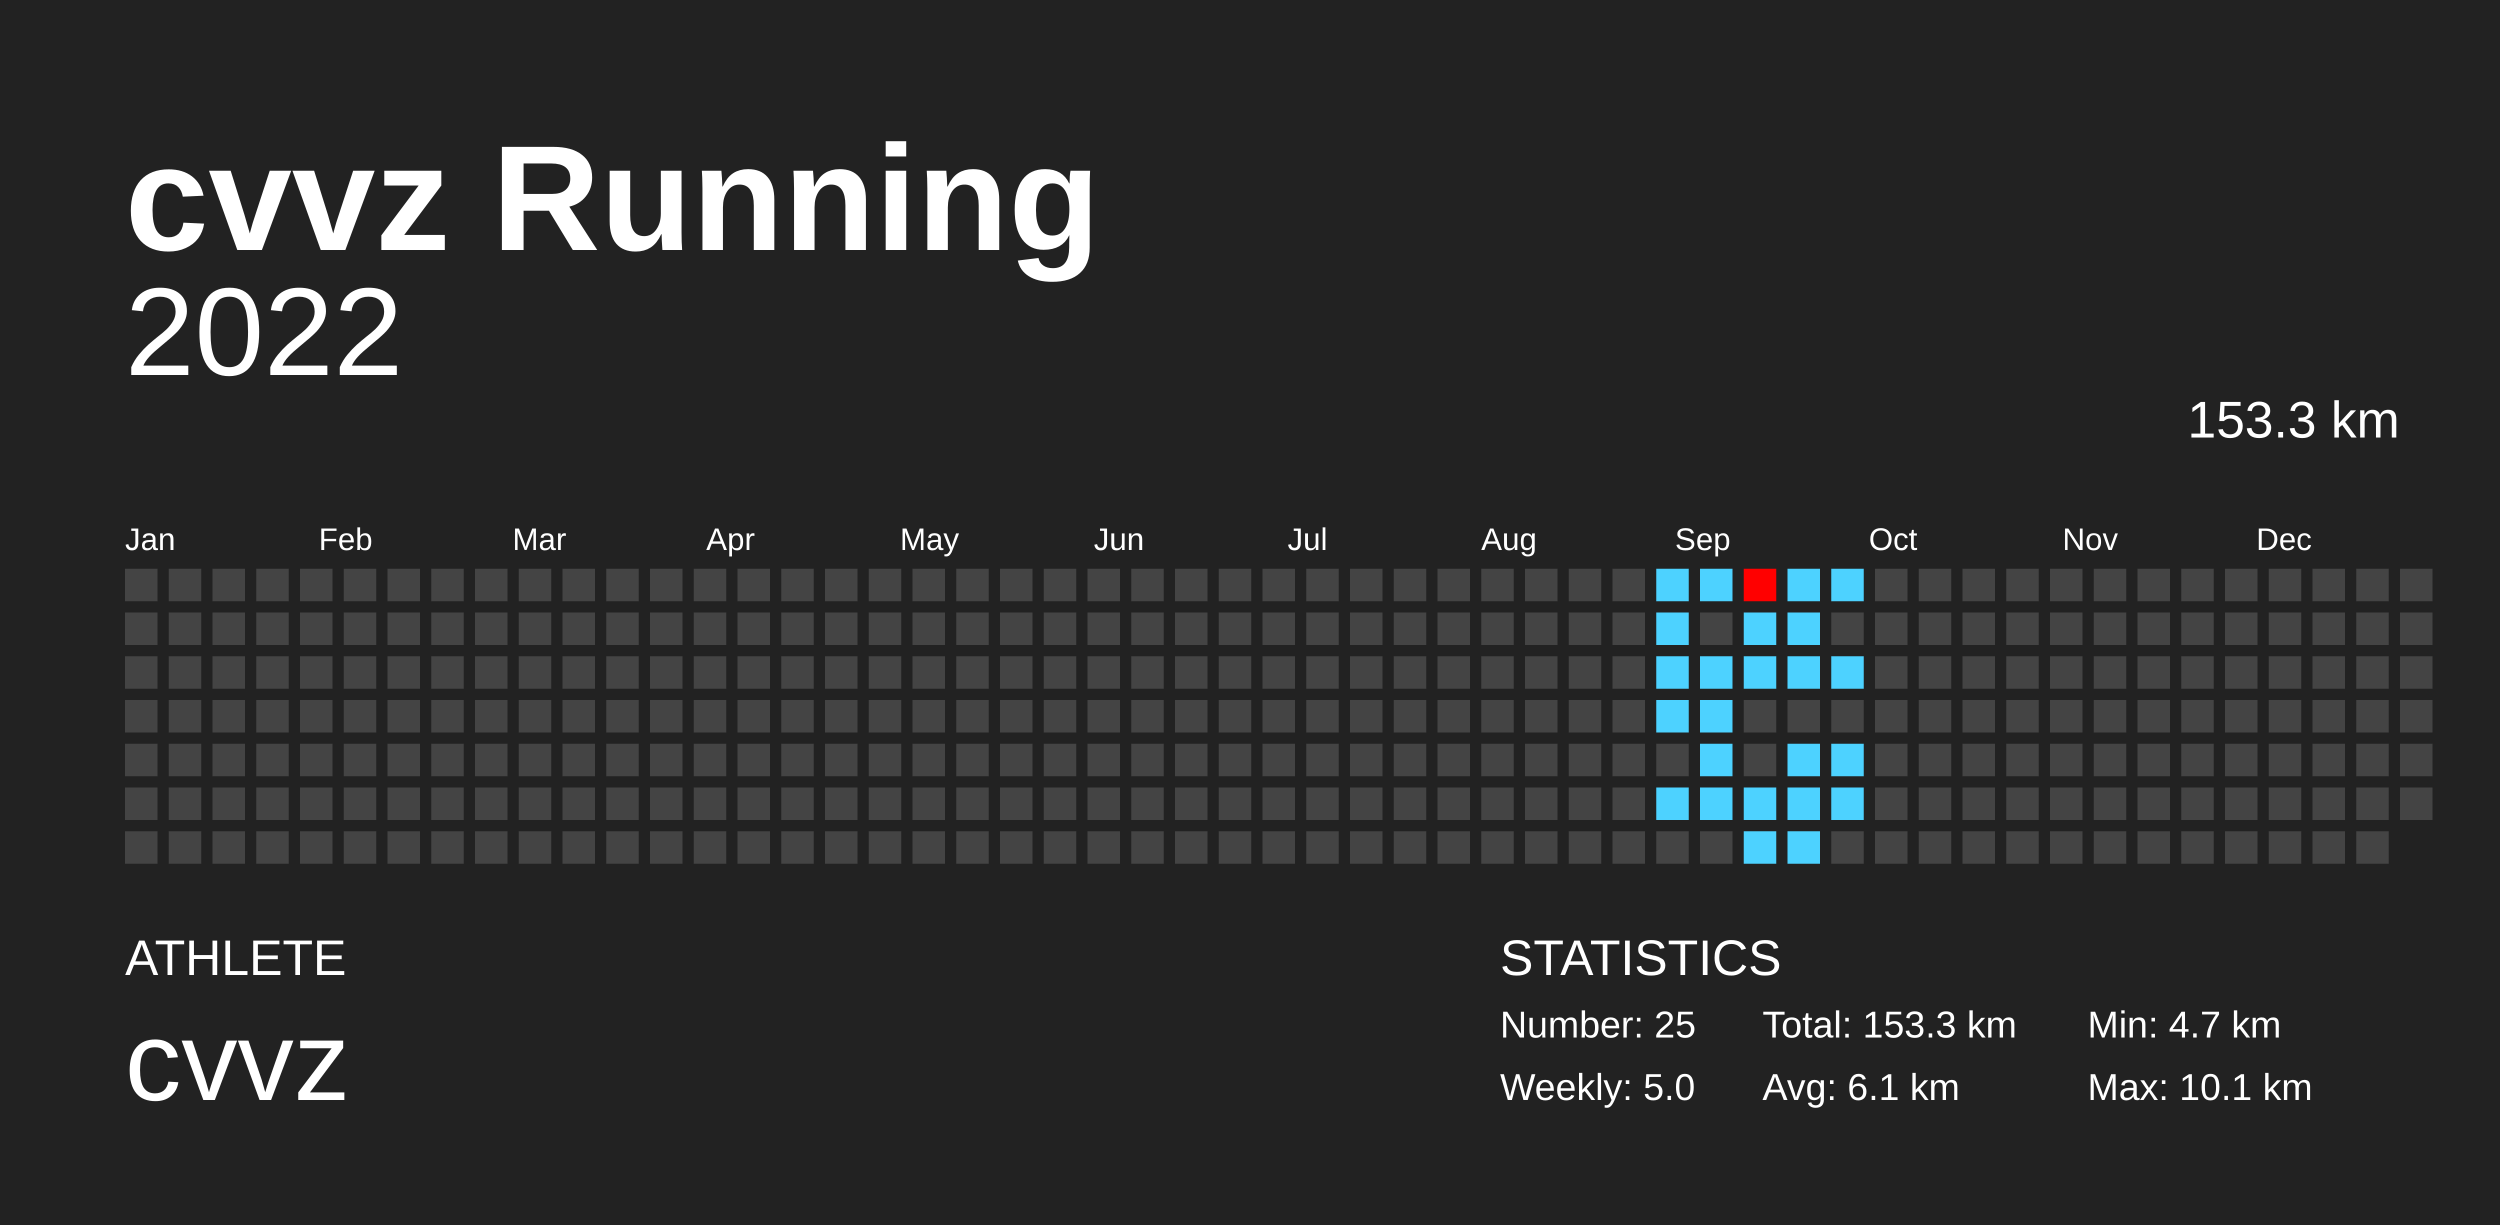
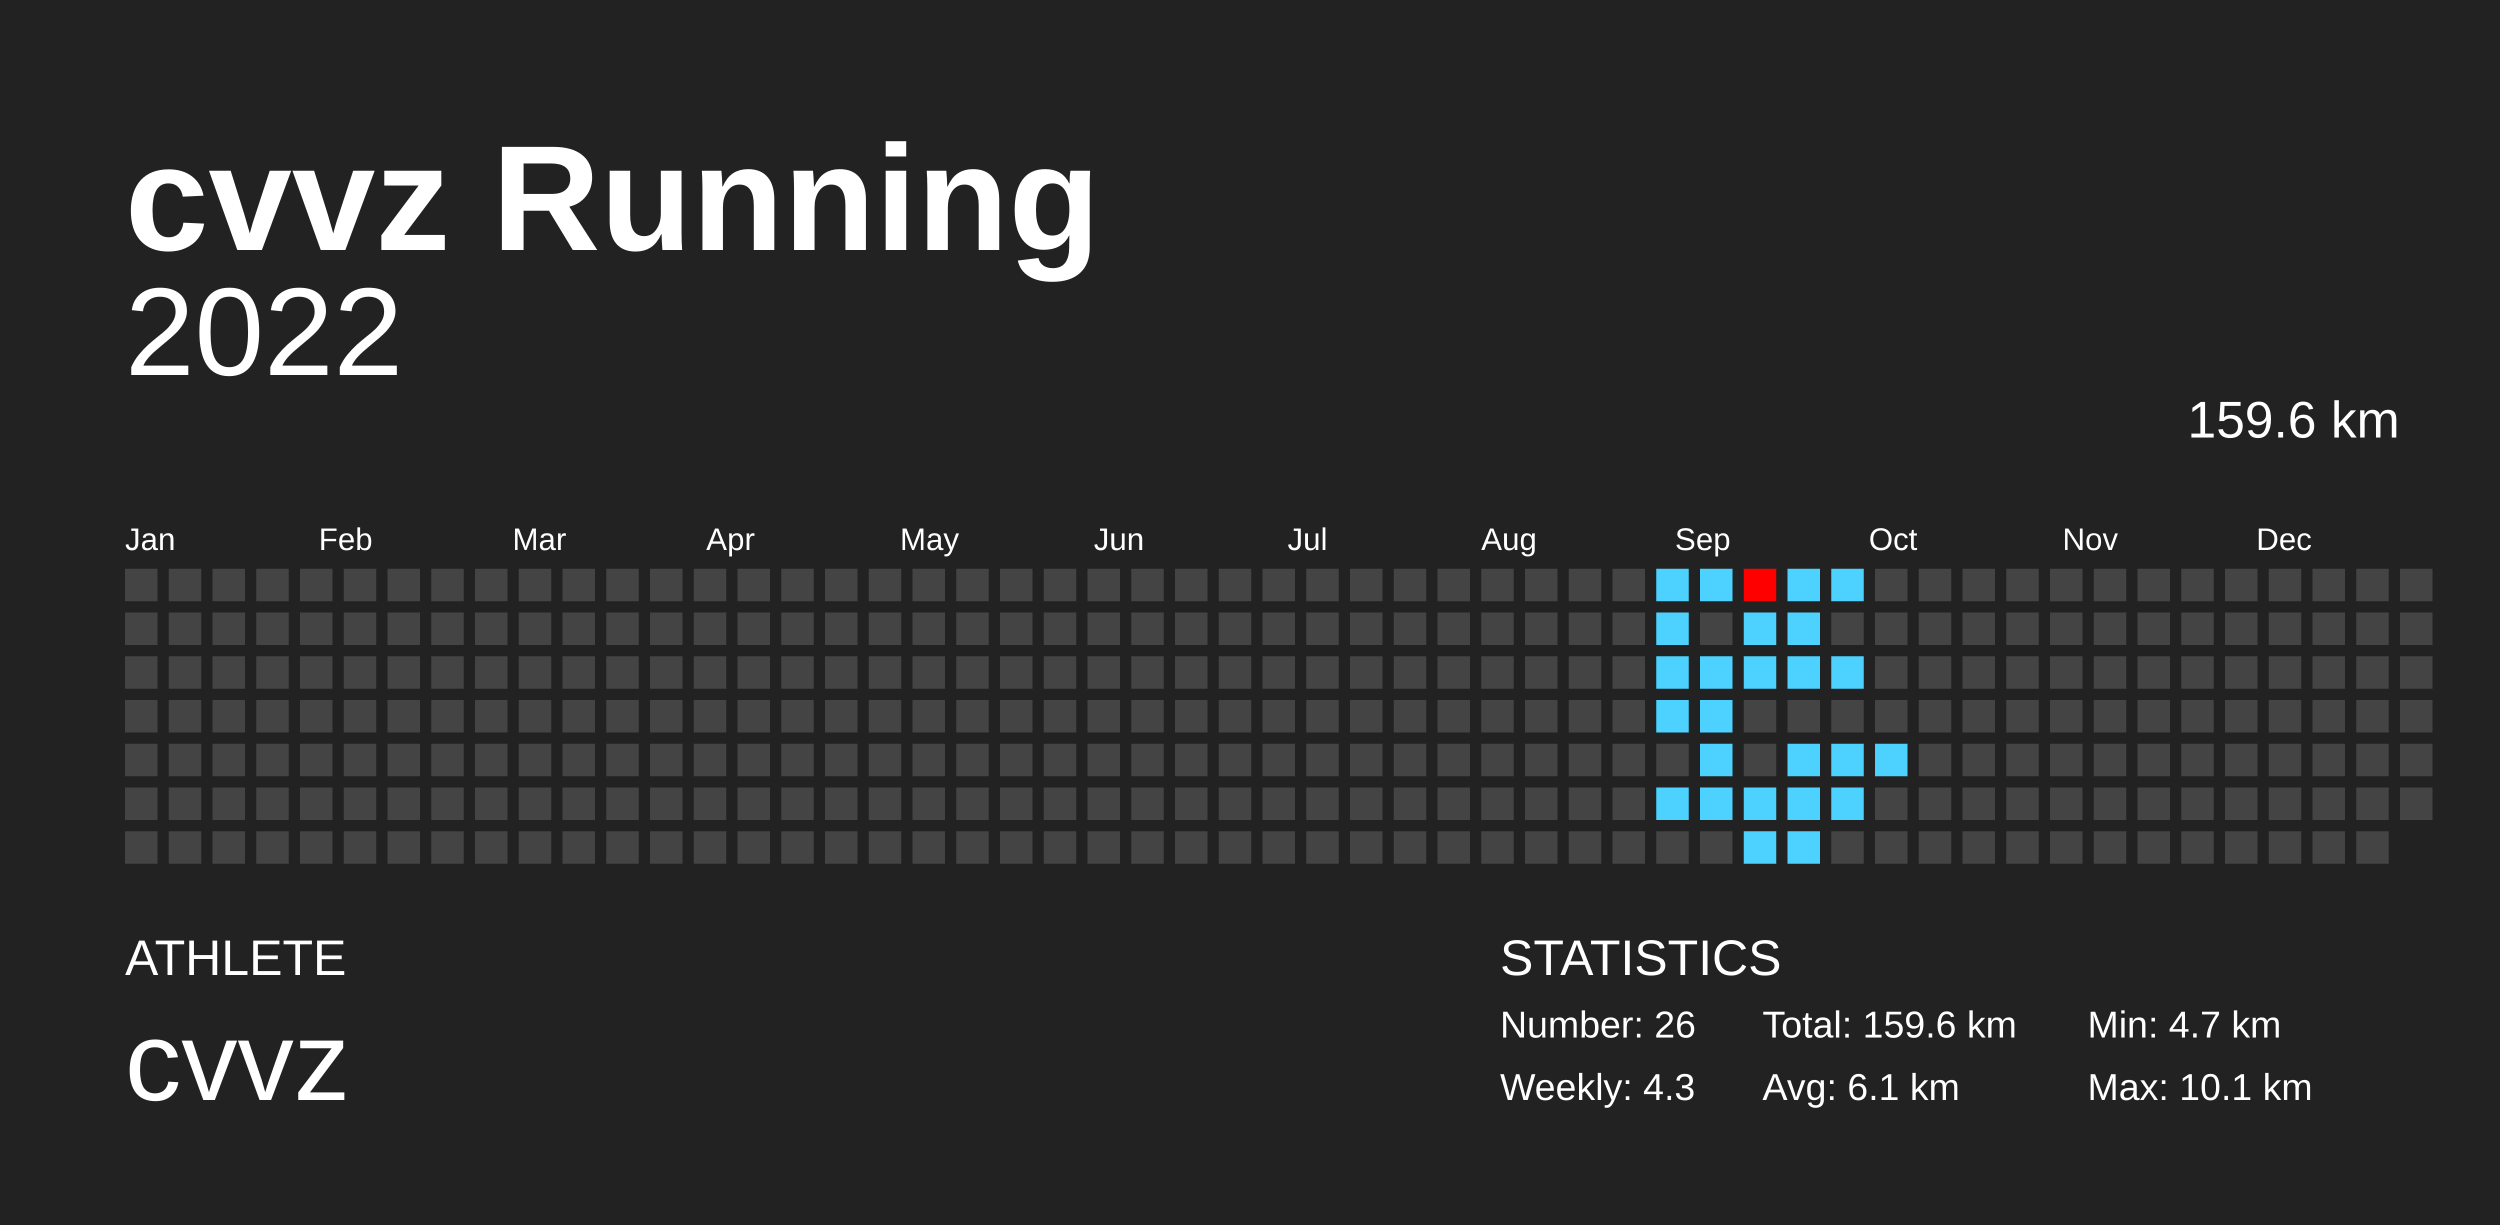
<svg xmlns="http://www.w3.org/2000/svg" baseProfile="full" height="98mm" version="1.1" viewBox="0,0,200,98" width="200mm">
  <defs />
  <rect fill="#222222" height="98" width="200" x="0" y="0" />
  <text fill="#FFFFFF" style="font-size:12px; font-family:Arial; font-weight:bold;" x="10" y="20">cvvz Running</text>
  <text fill="#FFFFFF" style="font-size:4px; font-family:Arial" x="10" y="78">ATHLETE</text>
  <text fill="#FFFFFF" style="font-size:9px; font-family:Arial" x="10" y="88">cvvz</text>
  <text fill="#FFFFFF" style="font-size:4px; font-family:Arial" x="120" y="78">STATISTICS</text>
-   <text fill="#FFFFFF" style="font-size:3px; font-family:Arial" x="120" y="83">Number: 25</text>
-   <text fill="#FFFFFF" style="font-size:3px; font-family:Arial" x="120" y="88">Weekly: 5.0</text>
-   <text fill="#FFFFFF" style="font-size:3px; font-family:Arial" x="141" y="83">Total: 153.3 km</text>
+   <text fill="#FFFFFF" style="font-size:3px; font-family:Arial" x="120" y="83">Number: 26</text>
+   <text fill="#FFFFFF" style="font-size:3px; font-family:Arial" x="120" y="88">Weekly: 4.3</text>
+   <text fill="#FFFFFF" style="font-size:3px; font-family:Arial" x="141" y="83">Total: 159.6 km</text>
  <text fill="#FFFFFF" style="font-size:3px; font-family:Arial" x="141" y="88">Avg: 6.1 km</text>
  <text fill="#FFFFFF" style="font-size:3px; font-family:Arial" x="167" y="83">Min: 4.7 km</text>
  <text fill="#FFFFFF" style="font-size:3px; font-family:Arial" x="167" y="88">Max: 10.1 km</text>
  <text alignment-baseline="hanging" fill="#FFFFFF" style="font-size:10.0px; font-family:Arial;" x="10" y="30">2022</text>
-   <text alignment-baseline="hanging" fill="#FFFFFF" style="font-size:4.125px; font-family:Arial;" x="175" y="35">153.3 km</text>
+   <text alignment-baseline="hanging" fill="#FFFFFF" style="font-size:4.125px; font-family:Arial;" x="175" y="35">159.6 km</text>
  <text fill="#FFFFFF" style="font-size:2.5px; font-family:Arial" x="10.0" y="44">Jan</text>
  <text fill="#FFFFFF" style="font-size:2.5px; font-family:Arial" x="25.5" y="44">Feb</text>
  <text fill="#FFFFFF" style="font-size:2.5px; font-family:Arial" x="41.0" y="44">Mar</text>
  <text fill="#FFFFFF" style="font-size:2.5px; font-family:Arial" x="56.5" y="44">Apr</text>
  <text fill="#FFFFFF" style="font-size:2.5px; font-family:Arial" x="72.0" y="44">May</text>
  <text fill="#FFFFFF" style="font-size:2.5px; font-family:Arial" x="87.5" y="44">Jun</text>
  <text fill="#FFFFFF" style="font-size:2.5px; font-family:Arial" x="103.0" y="44">Jul</text>
  <text fill="#FFFFFF" style="font-size:2.5px; font-family:Arial" x="118.5" y="44">Aug</text>
  <text fill="#FFFFFF" style="font-size:2.5px; font-family:Arial" x="134.0" y="44">Sep</text>
  <text fill="#FFFFFF" style="font-size:2.5px; font-family:Arial" x="149.5" y="44">Oct</text>
  <text fill="#FFFFFF" style="font-size:2.5px; font-family:Arial" x="165.0" y="44">Nov</text>
  <text fill="#FFFFFF" style="font-size:2.5px; font-family:Arial" x="180.5" y="44">Dec</text>
  <rect fill="#444444" height="2.6" width="2.6" x="10.0" y="45.5" />
  <rect fill="#444444" height="2.6" width="2.6" x="10.0" y="49.0" />
  <rect fill="#444444" height="2.6" width="2.6" x="10.0" y="52.5" />
  <rect fill="#444444" height="2.6" width="2.6" x="10.0" y="56.0" />
  <rect fill="#444444" height="2.6" width="2.6" x="10.0" y="59.5" />
  <rect fill="#444444" height="2.6" width="2.6" x="10.0" y="63.0" />
  <rect fill="#444444" height="2.6" width="2.6" x="10.0" y="66.5" />
  <rect fill="#444444" height="2.6" width="2.6" x="13.5" y="45.5" />
  <rect fill="#444444" height="2.6" width="2.6" x="13.5" y="49.0" />
  <rect fill="#444444" height="2.6" width="2.6" x="13.5" y="52.5" />
  <rect fill="#444444" height="2.6" width="2.6" x="13.5" y="56.0" />
  <rect fill="#444444" height="2.6" width="2.6" x="13.5" y="59.5" />
  <rect fill="#444444" height="2.6" width="2.6" x="13.5" y="63.0" />
  <rect fill="#444444" height="2.6" width="2.6" x="13.5" y="66.5" />
  <rect fill="#444444" height="2.6" width="2.6" x="17.0" y="45.5" />
  <rect fill="#444444" height="2.6" width="2.6" x="17.0" y="49.0" />
  <rect fill="#444444" height="2.6" width="2.6" x="17.0" y="52.5" />
  <rect fill="#444444" height="2.6" width="2.6" x="17.0" y="56.0" />
  <rect fill="#444444" height="2.6" width="2.6" x="17.0" y="59.5" />
  <rect fill="#444444" height="2.6" width="2.6" x="17.0" y="63.0" />
  <rect fill="#444444" height="2.6" width="2.6" x="17.0" y="66.5" />
  <rect fill="#444444" height="2.6" width="2.6" x="20.5" y="45.5" />
  <rect fill="#444444" height="2.6" width="2.6" x="20.5" y="49.0" />
  <rect fill="#444444" height="2.6" width="2.6" x="20.5" y="52.5" />
  <rect fill="#444444" height="2.6" width="2.6" x="20.5" y="56.0" />
  <rect fill="#444444" height="2.6" width="2.6" x="20.5" y="59.5" />
  <rect fill="#444444" height="2.6" width="2.6" x="20.5" y="63.0" />
  <rect fill="#444444" height="2.6" width="2.6" x="20.5" y="66.5" />
  <rect fill="#444444" height="2.6" width="2.6" x="24.0" y="45.5" />
  <rect fill="#444444" height="2.6" width="2.6" x="24.0" y="49.0" />
  <rect fill="#444444" height="2.6" width="2.6" x="24.0" y="52.5" />
  <rect fill="#444444" height="2.6" width="2.6" x="24.0" y="56.0" />
  <rect fill="#444444" height="2.6" width="2.6" x="24.0" y="59.5" />
  <rect fill="#444444" height="2.6" width="2.6" x="24.0" y="63.0" />
  <rect fill="#444444" height="2.6" width="2.6" x="24.0" y="66.5" />
  <rect fill="#444444" height="2.6" width="2.6" x="27.5" y="45.5" />
  <rect fill="#444444" height="2.6" width="2.6" x="27.5" y="49.0" />
  <rect fill="#444444" height="2.6" width="2.6" x="27.5" y="52.5" />
  <rect fill="#444444" height="2.6" width="2.6" x="27.5" y="56.0" />
  <rect fill="#444444" height="2.6" width="2.6" x="27.5" y="59.5" />
  <rect fill="#444444" height="2.6" width="2.6" x="27.5" y="63.0" />
  <rect fill="#444444" height="2.6" width="2.6" x="27.5" y="66.5" />
  <rect fill="#444444" height="2.6" width="2.6" x="31.0" y="45.5" />
  <rect fill="#444444" height="2.6" width="2.6" x="31.0" y="49.0" />
  <rect fill="#444444" height="2.6" width="2.6" x="31.0" y="52.5" />
  <rect fill="#444444" height="2.6" width="2.6" x="31.0" y="56.0" />
  <rect fill="#444444" height="2.6" width="2.6" x="31.0" y="59.5" />
  <rect fill="#444444" height="2.6" width="2.6" x="31.0" y="63.0" />
  <rect fill="#444444" height="2.6" width="2.6" x="31.0" y="66.5" />
  <rect fill="#444444" height="2.6" width="2.6" x="34.5" y="45.5" />
  <rect fill="#444444" height="2.6" width="2.6" x="34.5" y="49.0" />
  <rect fill="#444444" height="2.6" width="2.6" x="34.5" y="52.5" />
  <rect fill="#444444" height="2.6" width="2.6" x="34.5" y="56.0" />
  <rect fill="#444444" height="2.6" width="2.6" x="34.5" y="59.5" />
  <rect fill="#444444" height="2.6" width="2.6" x="34.5" y="63.0" />
  <rect fill="#444444" height="2.6" width="2.6" x="34.5" y="66.5" />
  <rect fill="#444444" height="2.6" width="2.6" x="38.0" y="45.5" />
  <rect fill="#444444" height="2.6" width="2.6" x="38.0" y="49.0" />
  <rect fill="#444444" height="2.6" width="2.6" x="38.0" y="52.5" />
  <rect fill="#444444" height="2.6" width="2.6" x="38.0" y="56.0" />
  <rect fill="#444444" height="2.6" width="2.6" x="38.0" y="59.5" />
  <rect fill="#444444" height="2.6" width="2.6" x="38.0" y="63.0" />
  <rect fill="#444444" height="2.6" width="2.6" x="38.0" y="66.5" />
  <rect fill="#444444" height="2.6" width="2.6" x="41.5" y="45.5" />
  <rect fill="#444444" height="2.6" width="2.6" x="41.5" y="49.0" />
  <rect fill="#444444" height="2.6" width="2.6" x="41.5" y="52.5" />
  <rect fill="#444444" height="2.6" width="2.6" x="41.5" y="56.0" />
  <rect fill="#444444" height="2.6" width="2.6" x="41.5" y="59.5" />
  <rect fill="#444444" height="2.6" width="2.6" x="41.5" y="63.0" />
  <rect fill="#444444" height="2.6" width="2.6" x="41.5" y="66.5" />
  <rect fill="#444444" height="2.6" width="2.6" x="45.0" y="45.5" />
  <rect fill="#444444" height="2.6" width="2.6" x="45.0" y="49.0" />
  <rect fill="#444444" height="2.6" width="2.6" x="45.0" y="52.5" />
  <rect fill="#444444" height="2.6" width="2.6" x="45.0" y="56.0" />
  <rect fill="#444444" height="2.6" width="2.6" x="45.0" y="59.5" />
  <rect fill="#444444" height="2.6" width="2.6" x="45.0" y="63.0" />
  <rect fill="#444444" height="2.6" width="2.6" x="45.0" y="66.5" />
  <rect fill="#444444" height="2.6" width="2.6" x="48.5" y="45.5" />
  <rect fill="#444444" height="2.6" width="2.6" x="48.5" y="49.0" />
  <rect fill="#444444" height="2.6" width="2.6" x="48.5" y="52.5" />
  <rect fill="#444444" height="2.6" width="2.6" x="48.5" y="56.0" />
  <rect fill="#444444" height="2.6" width="2.6" x="48.5" y="59.5" />
  <rect fill="#444444" height="2.6" width="2.6" x="48.5" y="63.0" />
  <rect fill="#444444" height="2.6" width="2.6" x="48.5" y="66.5" />
  <rect fill="#444444" height="2.6" width="2.6" x="52.0" y="45.5" />
  <rect fill="#444444" height="2.6" width="2.6" x="52.0" y="49.0" />
  <rect fill="#444444" height="2.6" width="2.6" x="52.0" y="52.5" />
  <rect fill="#444444" height="2.6" width="2.6" x="52.0" y="56.0" />
  <rect fill="#444444" height="2.6" width="2.6" x="52.0" y="59.5" />
  <rect fill="#444444" height="2.6" width="2.6" x="52.0" y="63.0" />
  <rect fill="#444444" height="2.6" width="2.6" x="52.0" y="66.5" />
  <rect fill="#444444" height="2.6" width="2.6" x="55.5" y="45.5" />
  <rect fill="#444444" height="2.6" width="2.6" x="55.5" y="49.0" />
  <rect fill="#444444" height="2.6" width="2.6" x="55.5" y="52.5" />
  <rect fill="#444444" height="2.6" width="2.6" x="55.5" y="56.0" />
  <rect fill="#444444" height="2.6" width="2.6" x="55.5" y="59.5" />
  <rect fill="#444444" height="2.6" width="2.6" x="55.5" y="63.0" />
  <rect fill="#444444" height="2.6" width="2.6" x="55.5" y="66.5" />
  <rect fill="#444444" height="2.6" width="2.6" x="59.0" y="45.5" />
  <rect fill="#444444" height="2.6" width="2.6" x="59.0" y="49.0" />
  <rect fill="#444444" height="2.6" width="2.6" x="59.0" y="52.5" />
  <rect fill="#444444" height="2.6" width="2.6" x="59.0" y="56.0" />
  <rect fill="#444444" height="2.6" width="2.6" x="59.0" y="59.5" />
  <rect fill="#444444" height="2.6" width="2.6" x="59.0" y="63.0" />
  <rect fill="#444444" height="2.6" width="2.6" x="59.0" y="66.5" />
  <rect fill="#444444" height="2.6" width="2.6" x="62.5" y="45.5" />
  <rect fill="#444444" height="2.6" width="2.6" x="62.5" y="49.0" />
  <rect fill="#444444" height="2.6" width="2.6" x="62.5" y="52.5" />
  <rect fill="#444444" height="2.6" width="2.6" x="62.5" y="56.0" />
  <rect fill="#444444" height="2.6" width="2.6" x="62.5" y="59.5" />
  <rect fill="#444444" height="2.6" width="2.6" x="62.5" y="63.0" />
  <rect fill="#444444" height="2.6" width="2.6" x="62.5" y="66.5" />
  <rect fill="#444444" height="2.6" width="2.6" x="66.0" y="45.5" />
  <rect fill="#444444" height="2.6" width="2.6" x="66.0" y="49.0" />
  <rect fill="#444444" height="2.6" width="2.6" x="66.0" y="52.5" />
  <rect fill="#444444" height="2.6" width="2.6" x="66.0" y="56.0" />
  <rect fill="#444444" height="2.6" width="2.6" x="66.0" y="59.5" />
  <rect fill="#444444" height="2.6" width="2.6" x="66.0" y="63.0" />
  <rect fill="#444444" height="2.6" width="2.6" x="66.0" y="66.5" />
  <rect fill="#444444" height="2.6" width="2.6" x="69.5" y="45.5" />
  <rect fill="#444444" height="2.6" width="2.6" x="69.5" y="49.0" />
  <rect fill="#444444" height="2.6" width="2.6" x="69.5" y="52.5" />
  <rect fill="#444444" height="2.6" width="2.6" x="69.5" y="56.0" />
  <rect fill="#444444" height="2.6" width="2.6" x="69.5" y="59.5" />
  <rect fill="#444444" height="2.6" width="2.6" x="69.5" y="63.0" />
  <rect fill="#444444" height="2.6" width="2.6" x="69.5" y="66.5" />
  <rect fill="#444444" height="2.6" width="2.6" x="73.0" y="45.5" />
  <rect fill="#444444" height="2.6" width="2.6" x="73.0" y="49.0" />
  <rect fill="#444444" height="2.6" width="2.6" x="73.0" y="52.5" />
  <rect fill="#444444" height="2.6" width="2.6" x="73.0" y="56.0" />
  <rect fill="#444444" height="2.6" width="2.6" x="73.0" y="59.5" />
  <rect fill="#444444" height="2.6" width="2.6" x="73.0" y="63.0" />
  <rect fill="#444444" height="2.6" width="2.6" x="73.0" y="66.5" />
  <rect fill="#444444" height="2.6" width="2.6" x="76.5" y="45.5" />
  <rect fill="#444444" height="2.6" width="2.6" x="76.5" y="49.0" />
  <rect fill="#444444" height="2.6" width="2.6" x="76.5" y="52.5" />
  <rect fill="#444444" height="2.6" width="2.6" x="76.5" y="56.0" />
  <rect fill="#444444" height="2.6" width="2.6" x="76.5" y="59.5" />
  <rect fill="#444444" height="2.6" width="2.6" x="76.5" y="63.0" />
  <rect fill="#444444" height="2.6" width="2.6" x="76.5" y="66.5" />
  <rect fill="#444444" height="2.6" width="2.6" x="80.0" y="45.5" />
  <rect fill="#444444" height="2.6" width="2.6" x="80.0" y="49.0" />
  <rect fill="#444444" height="2.6" width="2.6" x="80.0" y="52.5" />
  <rect fill="#444444" height="2.6" width="2.6" x="80.0" y="56.0" />
  <rect fill="#444444" height="2.6" width="2.6" x="80.0" y="59.5" />
  <rect fill="#444444" height="2.6" width="2.6" x="80.0" y="63.0" />
  <rect fill="#444444" height="2.6" width="2.6" x="80.0" y="66.5" />
  <rect fill="#444444" height="2.6" width="2.6" x="83.5" y="45.5" />
  <rect fill="#444444" height="2.6" width="2.6" x="83.5" y="49.0" />
  <rect fill="#444444" height="2.6" width="2.6" x="83.5" y="52.5" />
  <rect fill="#444444" height="2.6" width="2.6" x="83.5" y="56.0" />
  <rect fill="#444444" height="2.6" width="2.6" x="83.5" y="59.5" />
  <rect fill="#444444" height="2.6" width="2.6" x="83.5" y="63.0" />
  <rect fill="#444444" height="2.6" width="2.6" x="83.5" y="66.5" />
  <rect fill="#444444" height="2.6" width="2.6" x="87.0" y="45.5" />
  <rect fill="#444444" height="2.6" width="2.6" x="87.0" y="49.0" />
  <rect fill="#444444" height="2.6" width="2.6" x="87.0" y="52.5" />
  <rect fill="#444444" height="2.6" width="2.6" x="87.0" y="56.0" />
  <rect fill="#444444" height="2.6" width="2.6" x="87.0" y="59.5" />
  <rect fill="#444444" height="2.6" width="2.6" x="87.0" y="63.0" />
  <rect fill="#444444" height="2.6" width="2.6" x="87.0" y="66.5" />
  <rect fill="#444444" height="2.6" width="2.6" x="90.5" y="45.5" />
  <rect fill="#444444" height="2.6" width="2.6" x="90.5" y="49.0" />
  <rect fill="#444444" height="2.6" width="2.6" x="90.5" y="52.5" />
  <rect fill="#444444" height="2.6" width="2.6" x="90.5" y="56.0" />
  <rect fill="#444444" height="2.6" width="2.6" x="90.5" y="59.5" />
  <rect fill="#444444" height="2.6" width="2.6" x="90.5" y="63.0" />
  <rect fill="#444444" height="2.6" width="2.6" x="90.5" y="66.5" />
  <rect fill="#444444" height="2.6" width="2.6" x="94.0" y="45.5" />
  <rect fill="#444444" height="2.6" width="2.6" x="94.0" y="49.0" />
  <rect fill="#444444" height="2.6" width="2.6" x="94.0" y="52.5" />
  <rect fill="#444444" height="2.6" width="2.6" x="94.0" y="56.0" />
  <rect fill="#444444" height="2.6" width="2.6" x="94.0" y="59.5" />
  <rect fill="#444444" height="2.6" width="2.6" x="94.0" y="63.0" />
  <rect fill="#444444" height="2.6" width="2.6" x="94.0" y="66.5" />
  <rect fill="#444444" height="2.6" width="2.6" x="97.5" y="45.5" />
  <rect fill="#444444" height="2.6" width="2.6" x="97.5" y="49.0" />
  <rect fill="#444444" height="2.6" width="2.6" x="97.5" y="52.5" />
  <rect fill="#444444" height="2.6" width="2.6" x="97.5" y="56.0" />
  <rect fill="#444444" height="2.6" width="2.6" x="97.5" y="59.5" />
  <rect fill="#444444" height="2.6" width="2.6" x="97.5" y="63.0" />
  <rect fill="#444444" height="2.6" width="2.6" x="97.5" y="66.5" />
  <rect fill="#444444" height="2.6" width="2.6" x="101.0" y="45.5" />
  <rect fill="#444444" height="2.6" width="2.6" x="101.0" y="49.0" />
  <rect fill="#444444" height="2.6" width="2.6" x="101.0" y="52.5" />
  <rect fill="#444444" height="2.6" width="2.6" x="101.0" y="56.0" />
  <rect fill="#444444" height="2.6" width="2.6" x="101.0" y="59.5" />
  <rect fill="#444444" height="2.6" width="2.6" x="101.0" y="63.0" />
  <rect fill="#444444" height="2.6" width="2.6" x="101.0" y="66.5" />
  <rect fill="#444444" height="2.6" width="2.6" x="104.5" y="45.5" />
  <rect fill="#444444" height="2.6" width="2.6" x="104.5" y="49.0" />
  <rect fill="#444444" height="2.6" width="2.6" x="104.5" y="52.5" />
  <rect fill="#444444" height="2.6" width="2.6" x="104.5" y="56.0" />
  <rect fill="#444444" height="2.6" width="2.6" x="104.5" y="59.5" />
  <rect fill="#444444" height="2.6" width="2.6" x="104.5" y="63.0" />
  <rect fill="#444444" height="2.6" width="2.6" x="104.5" y="66.5" />
  <rect fill="#444444" height="2.6" width="2.6" x="108.0" y="45.5" />
  <rect fill="#444444" height="2.6" width="2.6" x="108.0" y="49.0" />
  <rect fill="#444444" height="2.6" width="2.6" x="108.0" y="52.5" />
  <rect fill="#444444" height="2.6" width="2.6" x="108.0" y="56.0" />
  <rect fill="#444444" height="2.6" width="2.6" x="108.0" y="59.5" />
  <rect fill="#444444" height="2.6" width="2.6" x="108.0" y="63.0" />
  <rect fill="#444444" height="2.6" width="2.6" x="108.0" y="66.5" />
  <rect fill="#444444" height="2.6" width="2.6" x="111.5" y="45.5" />
  <rect fill="#444444" height="2.6" width="2.6" x="111.5" y="49.0" />
  <rect fill="#444444" height="2.6" width="2.6" x="111.5" y="52.5" />
  <rect fill="#444444" height="2.6" width="2.6" x="111.5" y="56.0" />
  <rect fill="#444444" height="2.6" width="2.6" x="111.5" y="59.5" />
  <rect fill="#444444" height="2.6" width="2.6" x="111.5" y="63.0" />
  <rect fill="#444444" height="2.6" width="2.6" x="111.5" y="66.5" />
  <rect fill="#444444" height="2.6" width="2.6" x="115.0" y="45.5" />
  <rect fill="#444444" height="2.6" width="2.6" x="115.0" y="49.0" />
  <rect fill="#444444" height="2.6" width="2.6" x="115.0" y="52.5" />
  <rect fill="#444444" height="2.6" width="2.6" x="115.0" y="56.0" />
  <rect fill="#444444" height="2.6" width="2.6" x="115.0" y="59.5" />
  <rect fill="#444444" height="2.6" width="2.6" x="115.0" y="63.0" />
  <rect fill="#444444" height="2.6" width="2.6" x="115.0" y="66.5" />
  <rect fill="#444444" height="2.6" width="2.6" x="118.5" y="45.5" />
  <rect fill="#444444" height="2.6" width="2.6" x="118.5" y="49.0" />
  <rect fill="#444444" height="2.6" width="2.6" x="118.5" y="52.5" />
  <rect fill="#444444" height="2.6" width="2.6" x="118.5" y="56.0" />
  <rect fill="#444444" height="2.6" width="2.6" x="118.5" y="59.5" />
  <rect fill="#444444" height="2.6" width="2.6" x="118.5" y="63.0" />
  <rect fill="#444444" height="2.6" width="2.6" x="118.5" y="66.5" />
  <rect fill="#444444" height="2.6" width="2.6" x="122.0" y="45.5" />
  <rect fill="#444444" height="2.6" width="2.6" x="122.0" y="49.0" />
  <rect fill="#444444" height="2.6" width="2.6" x="122.0" y="52.5" />
  <rect fill="#444444" height="2.6" width="2.6" x="122.0" y="56.0" />
  <rect fill="#444444" height="2.6" width="2.6" x="122.0" y="59.5" />
  <rect fill="#444444" height="2.6" width="2.6" x="122.0" y="63.0" />
  <rect fill="#444444" height="2.6" width="2.6" x="122.0" y="66.5" />
  <rect fill="#444444" height="2.6" width="2.6" x="125.5" y="45.5" />
  <rect fill="#444444" height="2.6" width="2.6" x="125.5" y="49.0" />
  <rect fill="#444444" height="2.6" width="2.6" x="125.5" y="52.5" />
  <rect fill="#444444" height="2.6" width="2.6" x="125.5" y="56.0" />
  <rect fill="#444444" height="2.6" width="2.6" x="125.5" y="59.5" />
  <rect fill="#444444" height="2.6" width="2.6" x="125.5" y="63.0" />
  <rect fill="#444444" height="2.6" width="2.6" x="125.5" y="66.5" />
  <rect fill="#444444" height="2.6" width="2.6" x="129.0" y="45.5" />
  <rect fill="#444444" height="2.6" width="2.6" x="129.0" y="49.0" />
  <rect fill="#444444" height="2.6" width="2.6" x="129.0" y="52.5" />
  <rect fill="#444444" height="2.6" width="2.6" x="129.0" y="56.0" />
  <rect fill="#444444" height="2.6" width="2.6" x="129.0" y="59.5" />
  <rect fill="#444444" height="2.6" width="2.6" x="129.0" y="63.0" />
  <rect fill="#444444" height="2.6" width="2.6" x="129.0" y="66.5" />
  <rect fill="#4dd2ff" height="2.6" width="2.6" x="132.5" y="45.5" />
  <rect fill="#4dd2ff" height="2.6" width="2.6" x="132.5" y="49.0" />
  <rect fill="#4dd2ff" height="2.6" width="2.6" x="132.5" y="52.5" />
  <rect fill="#4dd2ff" height="2.6" width="2.6" x="132.5" y="56.0" />
  <rect fill="#444444" height="2.6" width="2.6" x="132.5" y="59.5" />
  <rect fill="#4dd2ff" height="2.6" width="2.6" x="132.5" y="63.0" />
  <rect fill="#444444" height="2.6" width="2.6" x="132.5" y="66.5" />
  <rect fill="#4dd2ff" height="2.6" width="2.6" x="136.0" y="45.5" />
  <rect fill="#444444" height="2.6" width="2.6" x="136.0" y="49.0" />
  <rect fill="#4dd2ff" height="2.6" width="2.6" x="136.0" y="52.5" />
  <rect fill="#4dd2ff" height="2.6" width="2.6" x="136.0" y="56.0" />
  <rect fill="#4dd2ff" height="2.6" width="2.6" x="136.0" y="59.5" />
  <rect fill="#4dd2ff" height="2.6" width="2.6" x="136.0" y="63.0" />
  <rect fill="#444444" height="2.6" width="2.6" x="136.0" y="66.5" />
  <rect fill="#ff0000" height="2.6" width="2.6" x="139.5" y="45.5" />
  <rect fill="#4dd2ff" height="2.6" width="2.6" x="139.5" y="49.0" />
  <rect fill="#4dd2ff" height="2.6" width="2.6" x="139.5" y="52.5" />
  <rect fill="#444444" height="2.6" width="2.6" x="139.5" y="56.0" />
  <rect fill="#444444" height="2.6" width="2.6" x="139.5" y="59.5" />
  <rect fill="#4dd2ff" height="2.6" width="2.6" x="139.5" y="63.0" />
  <rect fill="#4dd2ff" height="2.6" width="2.6" x="139.5" y="66.5" />
  <rect fill="#4dd2ff" height="2.6" width="2.6" x="143.0" y="45.5" />
  <rect fill="#4dd2ff" height="2.6" width="2.6" x="143.0" y="49.0" />
  <rect fill="#4dd2ff" height="2.6" width="2.6" x="143.0" y="52.5" />
  <rect fill="#444444" height="2.6" width="2.6" x="143.0" y="56.0" />
  <rect fill="#4dd2ff" height="2.6" width="2.6" x="143.0" y="59.5" />
  <rect fill="#4dd2ff" height="2.6" width="2.6" x="143.0" y="63.0" />
  <rect fill="#4dd2ff" height="2.6" width="2.6" x="143.0" y="66.5" />
  <rect fill="#4dd2ff" height="2.6" width="2.6" x="146.5" y="45.5" />
  <rect fill="#444444" height="2.6" width="2.6" x="146.5" y="49.0" />
  <rect fill="#4dd2ff" height="2.6" width="2.6" x="146.5" y="52.5" />
  <rect fill="#444444" height="2.6" width="2.6" x="146.5" y="56.0" />
  <rect fill="#4dd2ff" height="2.6" width="2.6" x="146.5" y="59.5" />
  <rect fill="#4dd2ff" height="2.6" width="2.6" x="146.5" y="63.0" />
  <rect fill="#444444" height="2.6" width="2.6" x="146.5" y="66.5" />
  <rect fill="#444444" height="2.6" width="2.6" x="150.0" y="45.5" />
  <rect fill="#444444" height="2.6" width="2.6" x="150.0" y="49.0" />
  <rect fill="#444444" height="2.6" width="2.6" x="150.0" y="52.5" />
  <rect fill="#444444" height="2.6" width="2.6" x="150.0" y="56.0" />
-   <rect fill="#444444" height="2.6" width="2.6" x="150.0" y="59.5" />
+   <rect fill="#4dd2ff" height="2.6" width="2.6" x="150.0" y="59.5" />
  <rect fill="#444444" height="2.6" width="2.6" x="150.0" y="63.0" />
  <rect fill="#444444" height="2.6" width="2.6" x="150.0" y="66.5" />
  <rect fill="#444444" height="2.6" width="2.6" x="153.5" y="45.5" />
  <rect fill="#444444" height="2.6" width="2.6" x="153.5" y="49.0" />
  <rect fill="#444444" height="2.6" width="2.6" x="153.5" y="52.5" />
  <rect fill="#444444" height="2.6" width="2.6" x="153.5" y="56.0" />
  <rect fill="#444444" height="2.6" width="2.6" x="153.5" y="59.5" />
  <rect fill="#444444" height="2.6" width="2.6" x="153.5" y="63.0" />
  <rect fill="#444444" height="2.6" width="2.6" x="153.5" y="66.5" />
  <rect fill="#444444" height="2.6" width="2.6" x="157.0" y="45.5" />
  <rect fill="#444444" height="2.6" width="2.6" x="157.0" y="49.0" />
  <rect fill="#444444" height="2.6" width="2.6" x="157.0" y="52.5" />
  <rect fill="#444444" height="2.6" width="2.6" x="157.0" y="56.0" />
  <rect fill="#444444" height="2.6" width="2.6" x="157.0" y="59.5" />
  <rect fill="#444444" height="2.6" width="2.6" x="157.0" y="63.0" />
  <rect fill="#444444" height="2.6" width="2.6" x="157.0" y="66.5" />
  <rect fill="#444444" height="2.6" width="2.6" x="160.5" y="45.5" />
  <rect fill="#444444" height="2.6" width="2.6" x="160.5" y="49.0" />
  <rect fill="#444444" height="2.6" width="2.6" x="160.5" y="52.5" />
  <rect fill="#444444" height="2.6" width="2.6" x="160.5" y="56.0" />
  <rect fill="#444444" height="2.6" width="2.6" x="160.5" y="59.5" />
  <rect fill="#444444" height="2.6" width="2.6" x="160.5" y="63.0" />
  <rect fill="#444444" height="2.6" width="2.6" x="160.5" y="66.5" />
  <rect fill="#444444" height="2.6" width="2.6" x="164.0" y="45.5" />
  <rect fill="#444444" height="2.6" width="2.6" x="164.0" y="49.0" />
  <rect fill="#444444" height="2.6" width="2.6" x="164.0" y="52.5" />
  <rect fill="#444444" height="2.6" width="2.6" x="164.0" y="56.0" />
  <rect fill="#444444" height="2.6" width="2.6" x="164.0" y="59.5" />
  <rect fill="#444444" height="2.6" width="2.6" x="164.0" y="63.0" />
  <rect fill="#444444" height="2.6" width="2.6" x="164.0" y="66.5" />
  <rect fill="#444444" height="2.6" width="2.6" x="167.5" y="45.5" />
  <rect fill="#444444" height="2.6" width="2.6" x="167.5" y="49.0" />
  <rect fill="#444444" height="2.6" width="2.6" x="167.5" y="52.5" />
  <rect fill="#444444" height="2.6" width="2.6" x="167.5" y="56.0" />
  <rect fill="#444444" height="2.6" width="2.6" x="167.5" y="59.5" />
  <rect fill="#444444" height="2.6" width="2.6" x="167.5" y="63.0" />
  <rect fill="#444444" height="2.6" width="2.6" x="167.5" y="66.5" />
  <rect fill="#444444" height="2.6" width="2.6" x="171.0" y="45.5" />
  <rect fill="#444444" height="2.6" width="2.6" x="171.0" y="49.0" />
  <rect fill="#444444" height="2.6" width="2.6" x="171.0" y="52.5" />
  <rect fill="#444444" height="2.6" width="2.6" x="171.0" y="56.0" />
  <rect fill="#444444" height="2.6" width="2.6" x="171.0" y="59.5" />
  <rect fill="#444444" height="2.6" width="2.6" x="171.0" y="63.0" />
  <rect fill="#444444" height="2.6" width="2.6" x="171.0" y="66.5" />
  <rect fill="#444444" height="2.6" width="2.6" x="174.5" y="45.5" />
  <rect fill="#444444" height="2.6" width="2.6" x="174.5" y="49.0" />
  <rect fill="#444444" height="2.6" width="2.6" x="174.5" y="52.5" />
  <rect fill="#444444" height="2.6" width="2.6" x="174.5" y="56.0" />
  <rect fill="#444444" height="2.6" width="2.6" x="174.5" y="59.5" />
  <rect fill="#444444" height="2.6" width="2.6" x="174.5" y="63.0" />
  <rect fill="#444444" height="2.6" width="2.6" x="174.5" y="66.5" />
  <rect fill="#444444" height="2.6" width="2.6" x="178.0" y="45.5" />
  <rect fill="#444444" height="2.6" width="2.6" x="178.0" y="49.0" />
  <rect fill="#444444" height="2.6" width="2.6" x="178.0" y="52.5" />
  <rect fill="#444444" height="2.6" width="2.6" x="178.0" y="56.0" />
  <rect fill="#444444" height="2.6" width="2.6" x="178.0" y="59.5" />
  <rect fill="#444444" height="2.6" width="2.6" x="178.0" y="63.0" />
  <rect fill="#444444" height="2.6" width="2.6" x="178.0" y="66.5" />
  <rect fill="#444444" height="2.6" width="2.6" x="181.5" y="45.5" />
  <rect fill="#444444" height="2.6" width="2.6" x="181.5" y="49.0" />
  <rect fill="#444444" height="2.6" width="2.6" x="181.5" y="52.5" />
  <rect fill="#444444" height="2.6" width="2.6" x="181.5" y="56.0" />
  <rect fill="#444444" height="2.6" width="2.6" x="181.5" y="59.5" />
  <rect fill="#444444" height="2.6" width="2.6" x="181.5" y="63.0" />
  <rect fill="#444444" height="2.6" width="2.6" x="181.5" y="66.5" />
  <rect fill="#444444" height="2.6" width="2.6" x="185.0" y="45.5" />
  <rect fill="#444444" height="2.6" width="2.6" x="185.0" y="49.0" />
  <rect fill="#444444" height="2.6" width="2.6" x="185.0" y="52.5" />
  <rect fill="#444444" height="2.6" width="2.6" x="185.0" y="56.0" />
  <rect fill="#444444" height="2.6" width="2.6" x="185.0" y="59.5" />
  <rect fill="#444444" height="2.6" width="2.6" x="185.0" y="63.0" />
  <rect fill="#444444" height="2.6" width="2.6" x="185.0" y="66.5" />
  <rect fill="#444444" height="2.6" width="2.6" x="188.5" y="45.5" />
  <rect fill="#444444" height="2.6" width="2.6" x="188.5" y="49.0" />
  <rect fill="#444444" height="2.6" width="2.6" x="188.5" y="52.5" />
  <rect fill="#444444" height="2.6" width="2.6" x="188.5" y="56.0" />
  <rect fill="#444444" height="2.6" width="2.6" x="188.5" y="59.5" />
  <rect fill="#444444" height="2.6" width="2.6" x="188.5" y="63.0" />
  <rect fill="#444444" height="2.6" width="2.6" x="188.5" y="66.5" />
  <rect fill="#444444" height="2.6" width="2.6" x="192.0" y="45.5" />
  <rect fill="#444444" height="2.6" width="2.6" x="192.0" y="49.0" />
  <rect fill="#444444" height="2.6" width="2.6" x="192.0" y="52.5" />
  <rect fill="#444444" height="2.6" width="2.6" x="192.0" y="56.0" />
  <rect fill="#444444" height="2.6" width="2.6" x="192.0" y="59.5" />
  <rect fill="#444444" height="2.6" width="2.6" x="192.0" y="63.0" />
</svg>
